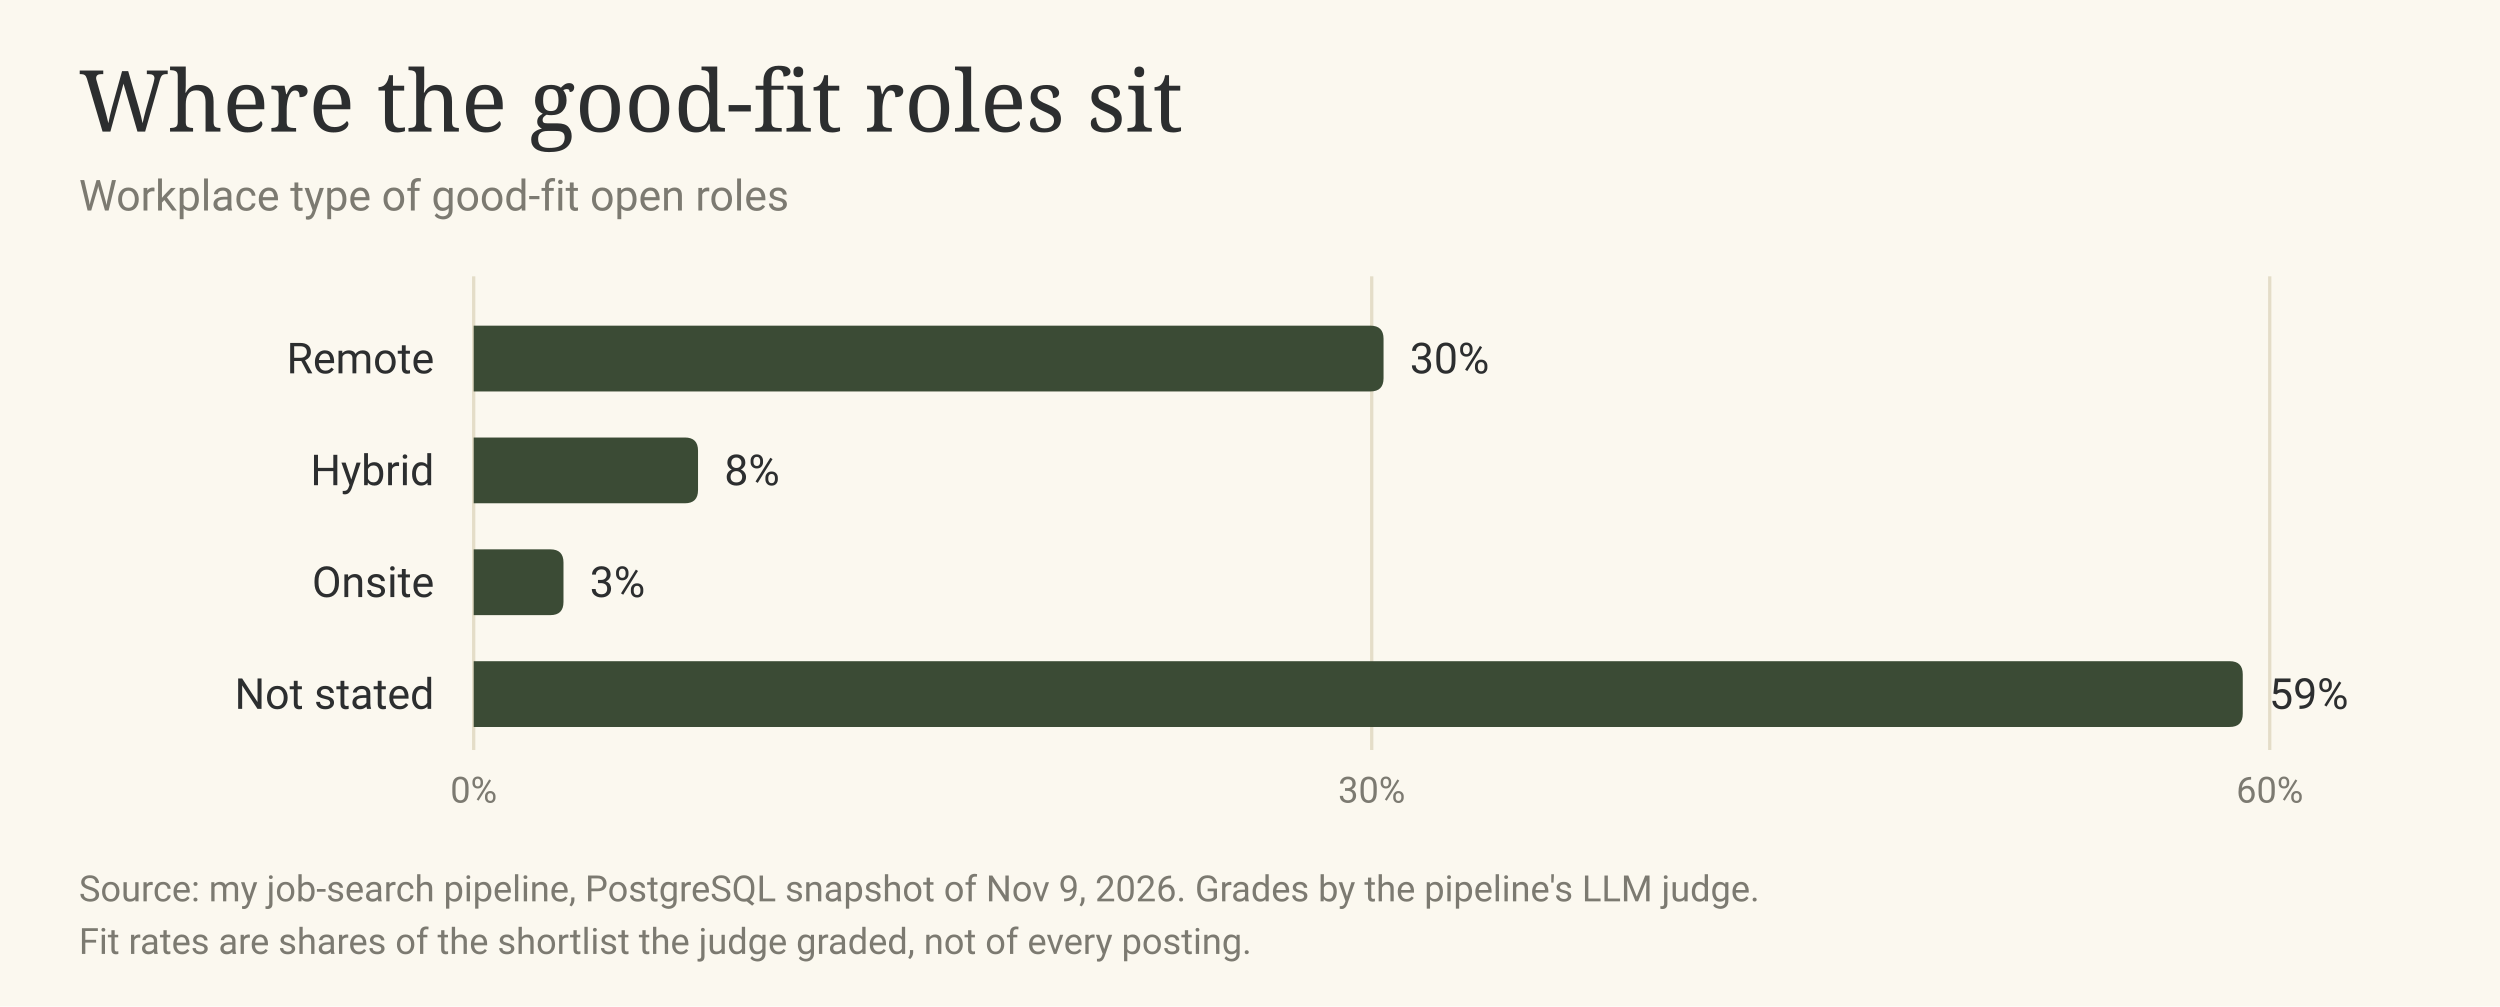
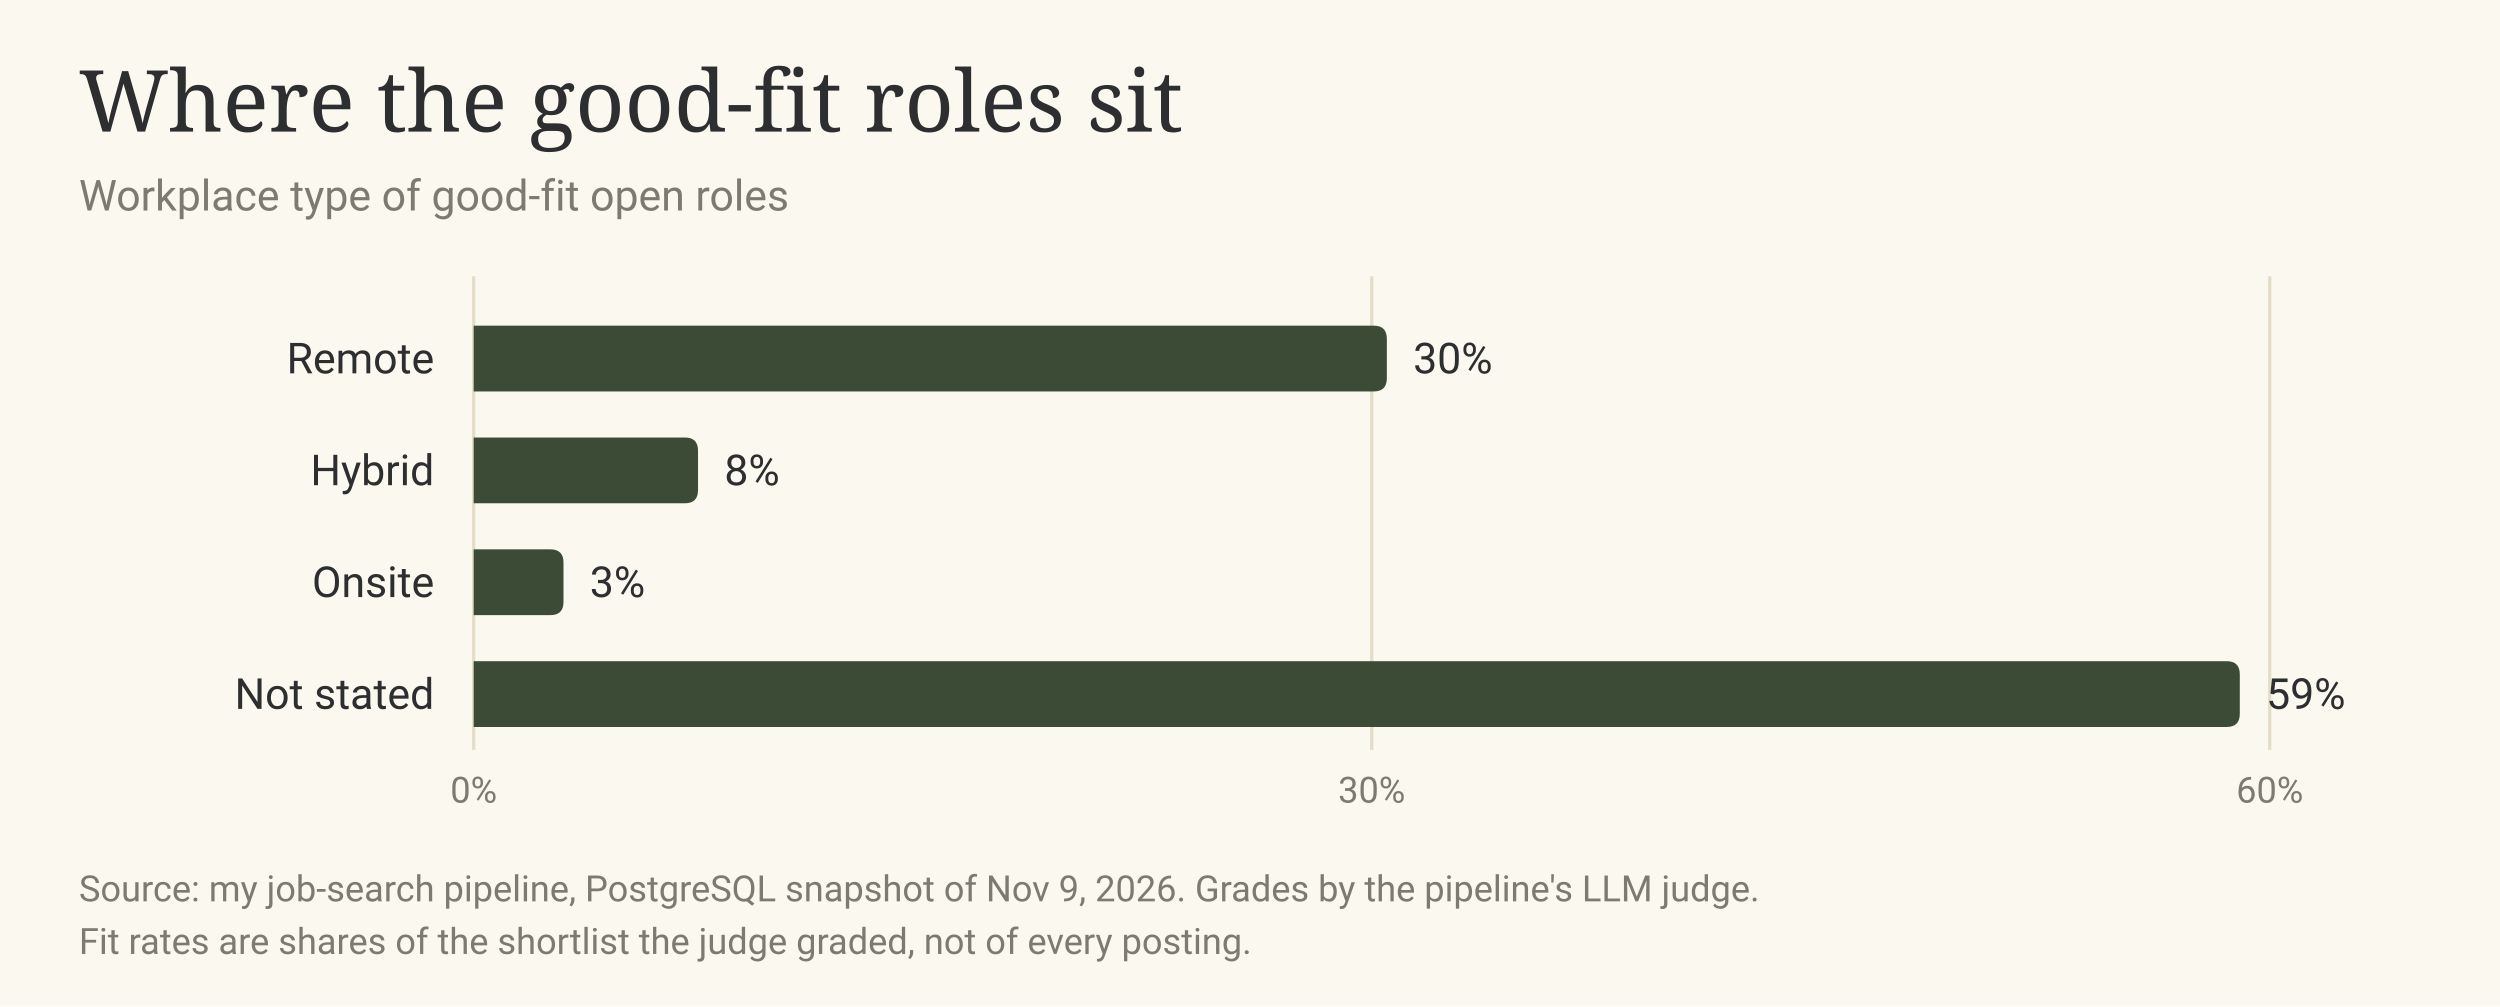
<svg xmlns="http://www.w3.org/2000/svg" viewBox="0 0 760 306" width="760" height="306" role="img" aria-labelledby="t d">
  <rect width="760" height="306" fill="#fbf8ef" />
  <text x="24" y="40" font-family="'Instrument Serif', 'Iowan Old Style', Georgia, serif" font-size="26" fill="#2c2e2f">Where the good-fit roles sit</text>
  <text x="24" y="64" font-family="-apple-system, BlinkMacSystemFont, 'Segoe UI', Roboto, Inter, sans-serif" font-size="13" fill="#7c7a71">Workplace type of good-fit open roles</text>
  <line x1="144.0" y1="84" x2="144.0" y2="228" stroke="#e4ddc8" stroke-width="1" />
  <text x="144.0" y="244" text-anchor="middle" font-family="-apple-system, BlinkMacSystemFont, 'Segoe UI', Roboto, Inter, sans-serif" font-size="11" fill="#7c7a71">0%</text>
  <line x1="417.0" y1="84" x2="417.0" y2="228" stroke="#e4ddc8" stroke-width="1" />
  <text x="417.0" y="244" text-anchor="middle" font-family="-apple-system, BlinkMacSystemFont, 'Segoe UI', Roboto, Inter, sans-serif" font-size="11" fill="#7c7a71">30%</text>
  <line x1="690.0" y1="84" x2="690.0" y2="228" stroke="#e4ddc8" stroke-width="1" />
  <text x="690.0" y="244" text-anchor="middle" font-family="-apple-system, BlinkMacSystemFont, 'Segoe UI', Roboto, Inter, sans-serif" font-size="11" fill="#7c7a71">60%</text>
  <g>
    <text x="132" y="113.5" text-anchor="end" font-family="-apple-system, BlinkMacSystemFont, 'Segoe UI', Roboto, Inter, sans-serif" font-size="13" fill="#2c2e2f">Remote</text>
-     <path d="M144.0,99.0H416.6Q420.6,99.0 420.6,103.0V115.0Q420.6,119.0 416.6,119.0H144.0Z" fill="#3b4b35" />
-     <text x="428.6" y="113.5" font-family="-apple-system, BlinkMacSystemFont, 'Segoe UI', Roboto, Inter, sans-serif" font-size="13" fill="#2c2e2f">30%</text>
+     <path d="M144.0,99.0H417.6Q421.6,99.0 421.6,103.0V115.0Q421.6,119.0 417.6,119.0H144.0Z" fill="#3b4b35" />
+     <text x="429.6" y="113.5" font-family="-apple-system, BlinkMacSystemFont, 'Segoe UI', Roboto, Inter, sans-serif" font-size="13" fill="#2c2e2f">30%</text>
  </g>
  <g>
    <text x="132" y="147.5" text-anchor="end" font-family="-apple-system, BlinkMacSystemFont, 'Segoe UI', Roboto, Inter, sans-serif" font-size="13" fill="#2c2e2f">Hybrid</text>
    <path d="M144.0,133.0H208.2Q212.2,133.0 212.2,137.0V149.0Q212.2,153.0 208.2,153.0H144.0Z" fill="#3b4b35" />
    <text x="220.2" y="147.5" font-family="-apple-system, BlinkMacSystemFont, 'Segoe UI', Roboto, Inter, sans-serif" font-size="13" fill="#2c2e2f">8%</text>
  </g>
  <g>
    <text x="132" y="181.5" text-anchor="end" font-family="-apple-system, BlinkMacSystemFont, 'Segoe UI', Roboto, Inter, sans-serif" font-size="13" fill="#2c2e2f">Onsite</text>
    <path d="M144.0,167.0H167.3Q171.3,167.0 171.3,171.0V183.0Q171.3,187.0 167.3,187.0H144.0Z" fill="#3b4b35" />
    <text x="179.3" y="181.5" font-family="-apple-system, BlinkMacSystemFont, 'Segoe UI', Roboto, Inter, sans-serif" font-size="13" fill="#2c2e2f">3%</text>
  </g>
  <g>
    <text x="132" y="215.5" text-anchor="end" font-family="-apple-system, BlinkMacSystemFont, 'Segoe UI', Roboto, Inter, sans-serif" font-size="13" fill="#2c2e2f">Not stated</text>
-     <path d="M144.0,201.0H677.8Q681.8,201.0 681.8,205.0V217.0Q681.8,221.0 677.8,221.0H144.0Z" fill="#3b4b35" />
-     <text x="689.8" y="215.5" font-family="-apple-system, BlinkMacSystemFont, 'Segoe UI', Roboto, Inter, sans-serif" font-size="13" fill="#2c2e2f">59%</text>
+     <path d="M144.0,201.0H676.9Q680.9,201.0 680.9,205.0V217.0Q680.9,221.0 676.9,221.0H144.0Z" fill="#3b4b35" />
+     <text x="688.9" y="215.5" font-family="-apple-system, BlinkMacSystemFont, 'Segoe UI', Roboto, Inter, sans-serif" font-size="13" fill="#2c2e2f">59%</text>
  </g>
  <text x="24" y="274" font-family="-apple-system, BlinkMacSystemFont, 'Segoe UI', Roboto, Inter, sans-serif" font-size="11" fill="#7c7a71">Source: my job-search pipeline, PostgreSQL snapshot of Nov 9, 2026. Grades by the pipeline's LLM judge.</text>
  <text x="24" y="290" font-family="-apple-system, BlinkMacSystemFont, 'Segoe UI', Roboto, Inter, sans-serif" font-size="11" fill="#7c7a71">Fit rates are shares of the shortlist the judge graded, not of every posting.</text>
</svg>
